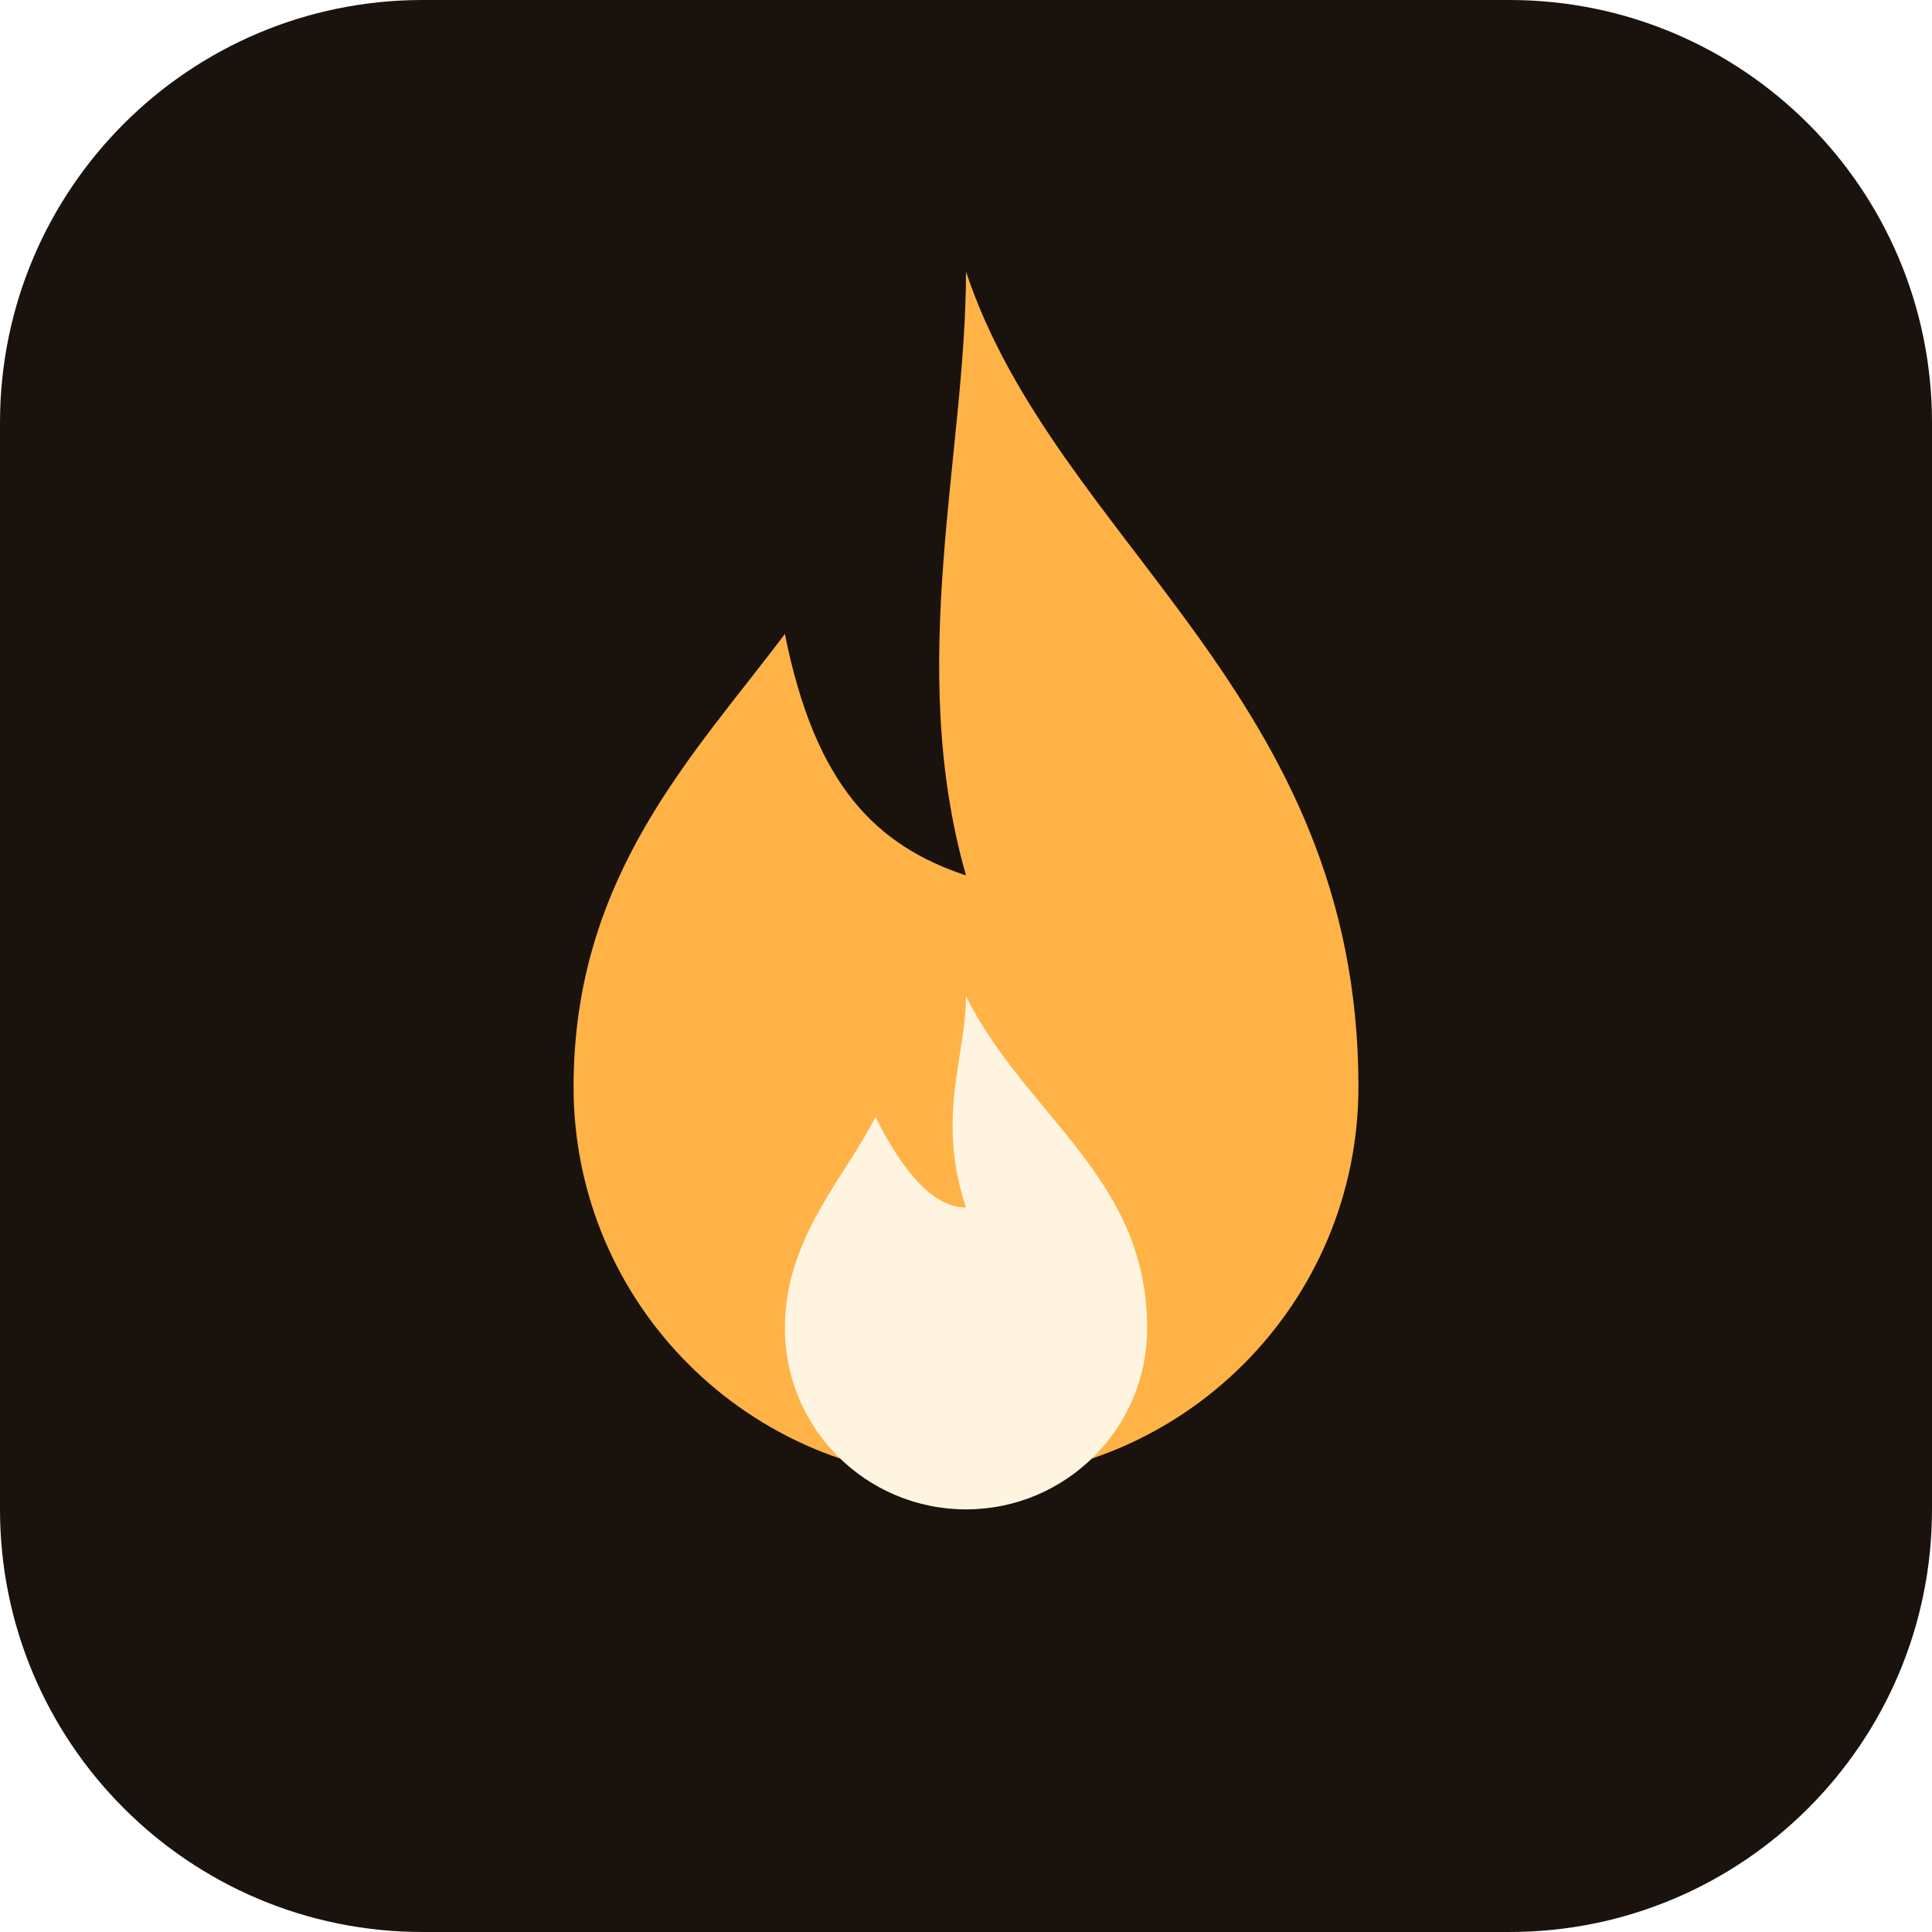
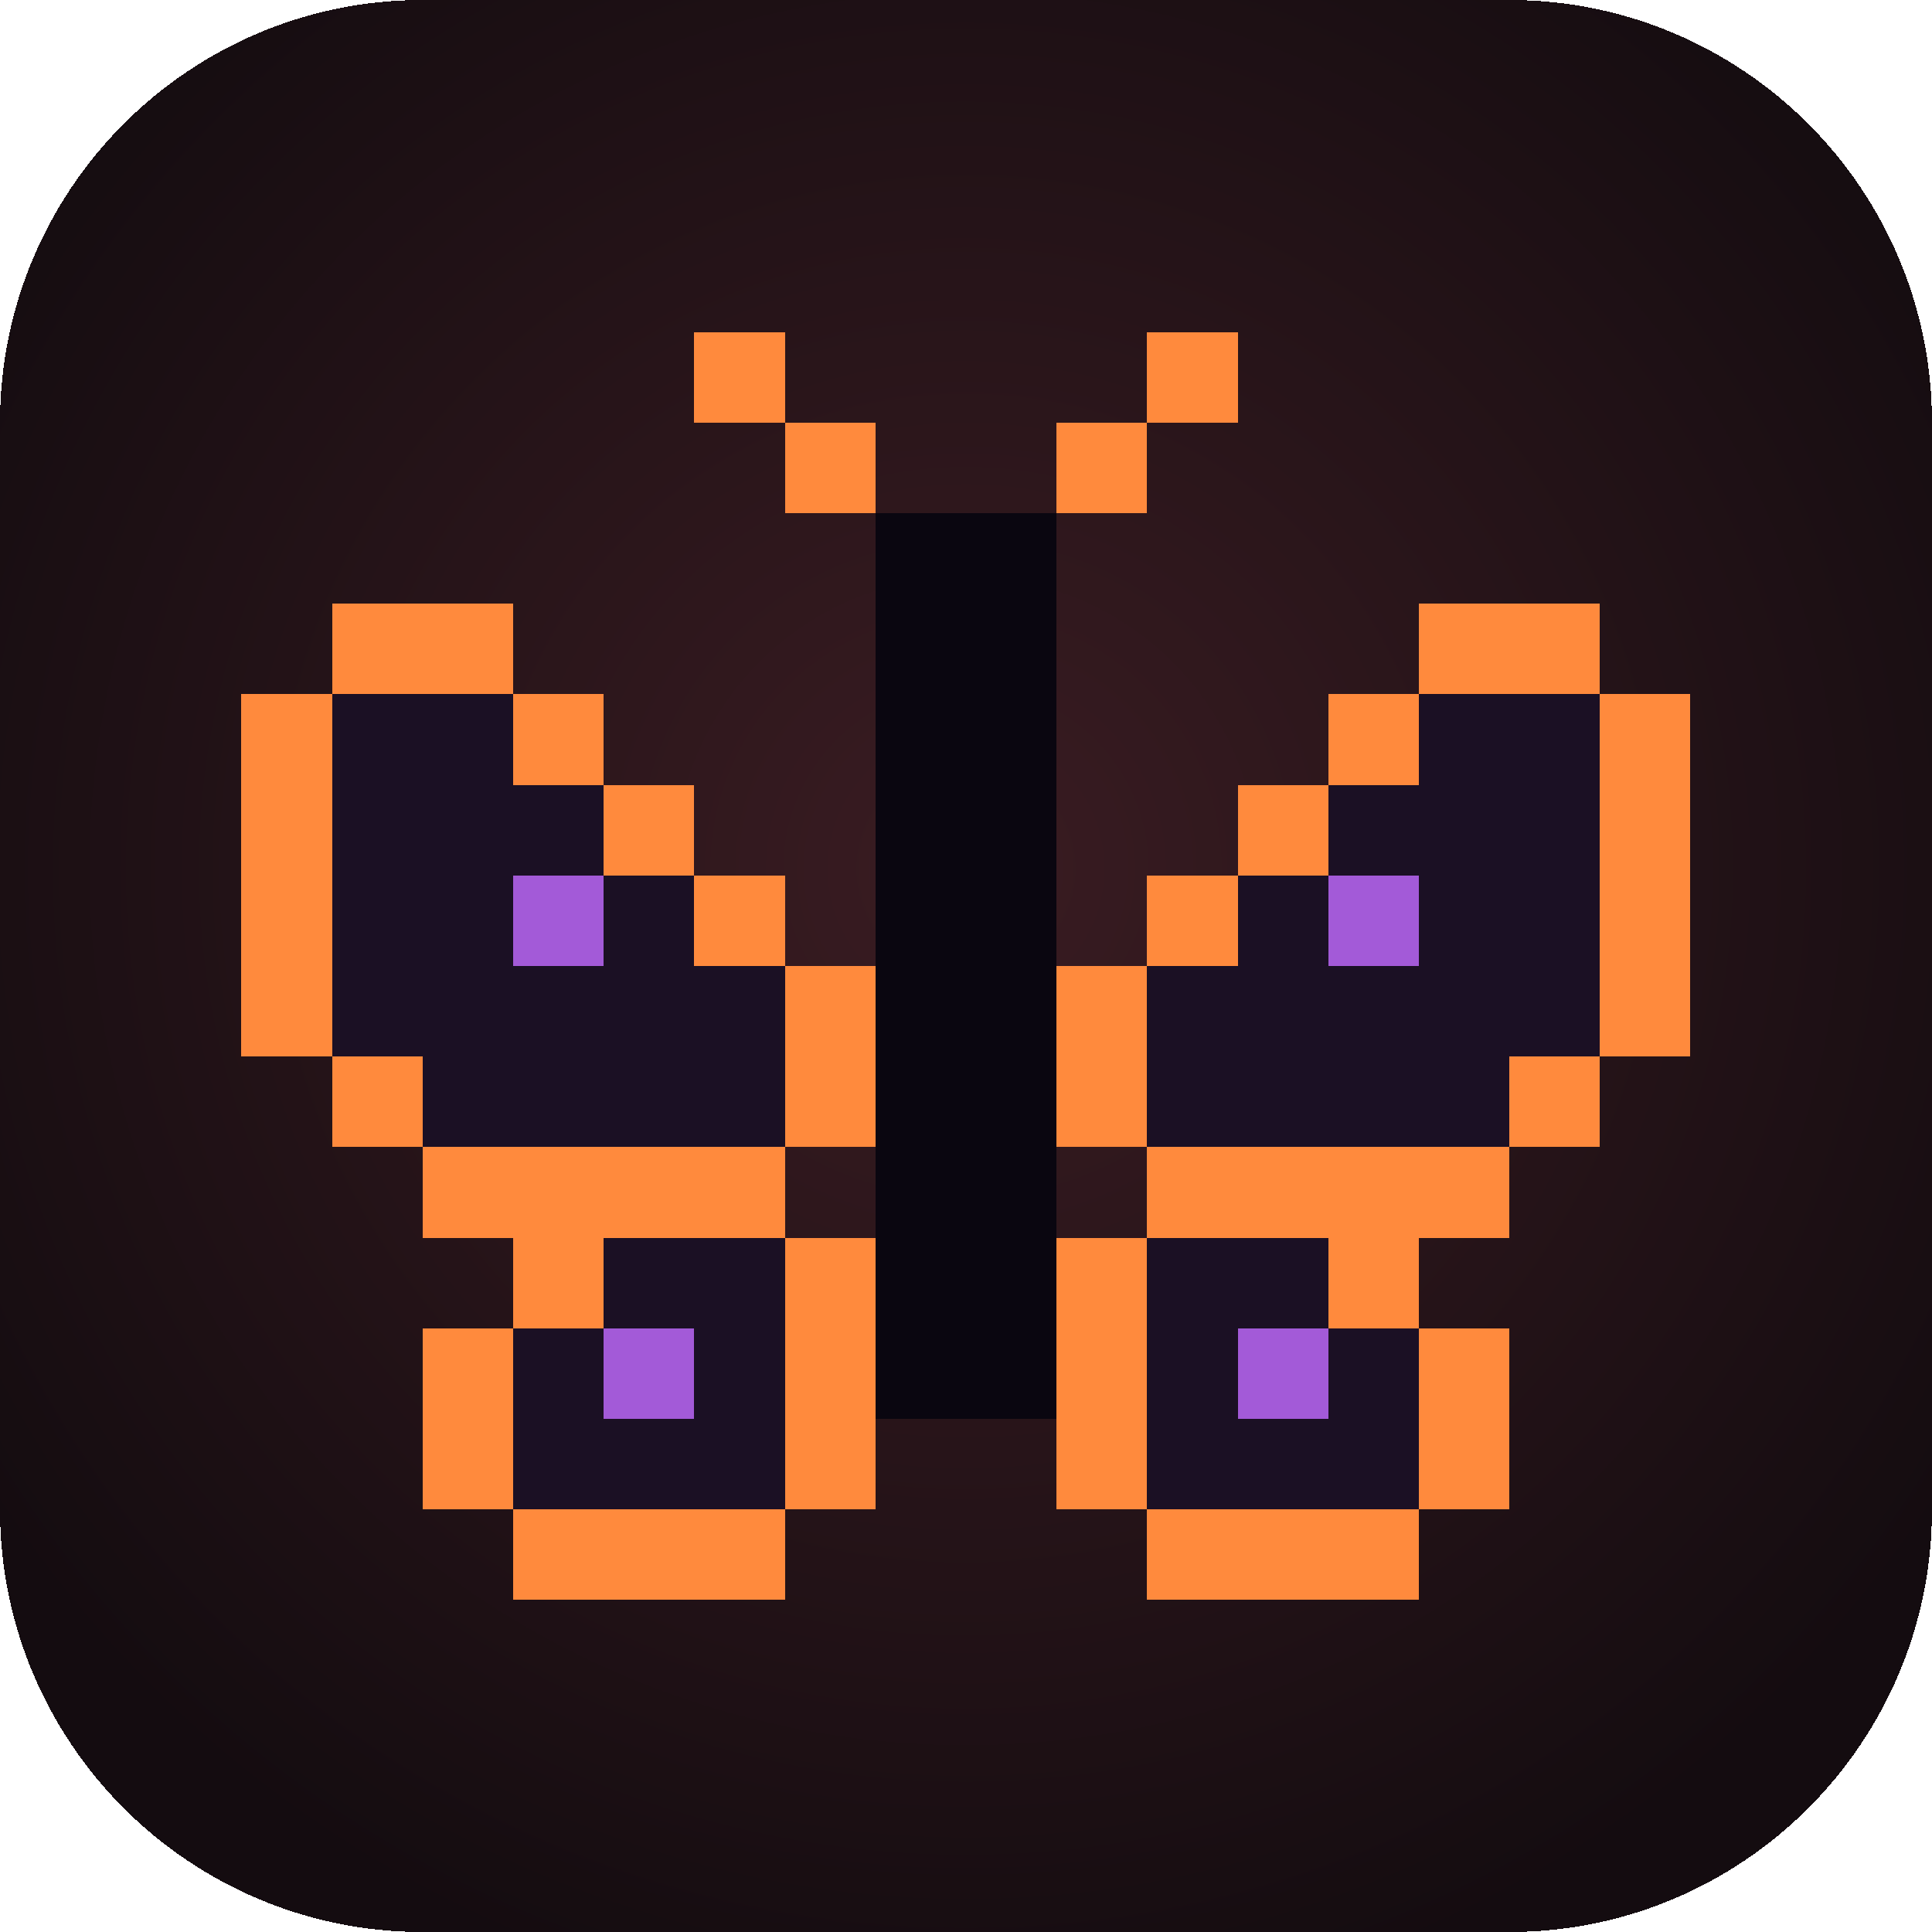
- <svg xmlns="http://www.w3.org/2000/svg" viewBox="0 0 64 64">
-   <rect width="64" height="64" rx="14" fill="#1a120d" />
-   <path d="M32 9c3 9 13 14 13 27a13 13 0 0 1-26 0c0-7 4-11 7-15 1 5 3 7 6 8-2-7 0-14 0-20z" fill="#ffb347" />
-   <path d="M32 33c2 4 6 6 6 11a6 6 0 0 1-12 0c0-3 2-5 3-7 1 2 2 3 3 3-1-3 0-5 0-7z" fill="#fff4e0" />
+ <svg xmlns="http://www.w3.org/2000/svg" viewBox="0 0 64 64" shape-rendering="crispEdges">
+   <defs>
+     <radialGradient id="g" cx="50%" cy="45%" r="60%">
+       <stop offset="0" stop-color="#3a1c22" />
+       <stop offset="1" stop-color="#140c10" />
+     </radialGradient>
+   </defs>
+   <rect width="64" height="64" rx="14" fill="url(#g)" />
+   <rect x="23" y="11" width="3" height="3" fill="#ff8a3d" />
+   <rect x="38" y="11" width="3" height="3" fill="#ff8a3d" />
+   <rect x="26" y="14" width="3" height="3" fill="#ff8a3d" />
+   <rect x="35" y="14" width="3" height="3" fill="#ff8a3d" />
+   <rect x="29" y="17" width="3" height="3" fill="#0a0610" />
+   <rect x="32" y="17" width="3" height="3" fill="#0a0610" />
+   <rect x="11" y="20" width="3" height="3" fill="#ff8a3d" />
+   <rect x="14" y="20" width="3" height="3" fill="#ff8a3d" />
+   <rect x="29" y="20" width="3" height="3" fill="#0a0610" />
+   <rect x="32" y="20" width="3" height="3" fill="#0a0610" />
+   <rect x="47" y="20" width="3" height="3" fill="#ff8a3d" />
+   <rect x="50" y="20" width="3" height="3" fill="#ff8a3d" />
+   <rect x="8" y="23" width="3" height="3" fill="#ff8a3d" />
+   <rect x="11" y="23" width="3" height="3" fill="#1b1024" />
+   <rect x="14" y="23" width="3" height="3" fill="#1b1024" />
+   <rect x="17" y="23" width="3" height="3" fill="#ff8a3d" />
+   <rect x="29" y="23" width="3" height="3" fill="#0a0610" />
+   <rect x="32" y="23" width="3" height="3" fill="#0a0610" />
+   <rect x="44" y="23" width="3" height="3" fill="#ff8a3d" />
+   <rect x="47" y="23" width="3" height="3" fill="#1b1024" />
+   <rect x="50" y="23" width="3" height="3" fill="#1b1024" />
+   <rect x="53" y="23" width="3" height="3" fill="#ff8a3d" />
+   <rect x="8" y="26" width="3" height="3" fill="#ff8a3d" />
+   <rect x="11" y="26" width="3" height="3" fill="#1b1024" />
+   <rect x="14" y="26" width="3" height="3" fill="#1b1024" />
+   <rect x="17" y="26" width="3" height="3" fill="#1b1024" />
+   <rect x="20" y="26" width="3" height="3" fill="#ff8a3d" />
+   <rect x="29" y="26" width="3" height="3" fill="#0a0610" />
+   <rect x="32" y="26" width="3" height="3" fill="#0a0610" />
+   <rect x="41" y="26" width="3" height="3" fill="#ff8a3d" />
+   <rect x="44" y="26" width="3" height="3" fill="#1b1024" />
+   <rect x="47" y="26" width="3" height="3" fill="#1b1024" />
+   <rect x="50" y="26" width="3" height="3" fill="#1b1024" />
+   <rect x="53" y="26" width="3" height="3" fill="#ff8a3d" />
+   <rect x="8" y="29" width="3" height="3" fill="#ff8a3d" />
+   <rect x="11" y="29" width="3" height="3" fill="#1b1024" />
+   <rect x="14" y="29" width="3" height="3" fill="#1b1024" />
+   <rect x="17" y="29" width="3" height="3" fill="#a35ad8" />
+   <rect x="20" y="29" width="3" height="3" fill="#1b1024" />
+   <rect x="23" y="29" width="3" height="3" fill="#ff8a3d" />
+   <rect x="29" y="29" width="3" height="3" fill="#0a0610" />
+   <rect x="32" y="29" width="3" height="3" fill="#0a0610" />
+   <rect x="38" y="29" width="3" height="3" fill="#ff8a3d" />
+   <rect x="41" y="29" width="3" height="3" fill="#1b1024" />
+   <rect x="44" y="29" width="3" height="3" fill="#a35ad8" />
+   <rect x="47" y="29" width="3" height="3" fill="#1b1024" />
+   <rect x="50" y="29" width="3" height="3" fill="#1b1024" />
+   <rect x="53" y="29" width="3" height="3" fill="#ff8a3d" />
+   <rect x="8" y="32" width="3" height="3" fill="#ff8a3d" />
+   <rect x="11" y="32" width="3" height="3" fill="#1b1024" />
+   <rect x="14" y="32" width="3" height="3" fill="#1b1024" />
+   <rect x="17" y="32" width="3" height="3" fill="#1b1024" />
+   <rect x="20" y="32" width="3" height="3" fill="#1b1024" />
+   <rect x="23" y="32" width="3" height="3" fill="#1b1024" />
+   <rect x="26" y="32" width="3" height="3" fill="#ff8a3d" />
+   <rect x="29" y="32" width="3" height="3" fill="#0a0610" />
+   <rect x="32" y="32" width="3" height="3" fill="#0a0610" />
+   <rect x="35" y="32" width="3" height="3" fill="#ff8a3d" />
+   <rect x="38" y="32" width="3" height="3" fill="#1b1024" />
+   <rect x="41" y="32" width="3" height="3" fill="#1b1024" />
+   <rect x="44" y="32" width="3" height="3" fill="#1b1024" />
+   <rect x="47" y="32" width="3" height="3" fill="#1b1024" />
+   <rect x="50" y="32" width="3" height="3" fill="#1b1024" />
+   <rect x="53" y="32" width="3" height="3" fill="#ff8a3d" />
+   <rect x="11" y="35" width="3" height="3" fill="#ff8a3d" />
+   <rect x="14" y="35" width="3" height="3" fill="#1b1024" />
+   <rect x="17" y="35" width="3" height="3" fill="#1b1024" />
+   <rect x="20" y="35" width="3" height="3" fill="#1b1024" />
+   <rect x="23" y="35" width="3" height="3" fill="#1b1024" />
+   <rect x="26" y="35" width="3" height="3" fill="#ff8a3d" />
+   <rect x="29" y="35" width="3" height="3" fill="#0a0610" />
+   <rect x="32" y="35" width="3" height="3" fill="#0a0610" />
+   <rect x="35" y="35" width="3" height="3" fill="#ff8a3d" />
+   <rect x="38" y="35" width="3" height="3" fill="#1b1024" />
+   <rect x="41" y="35" width="3" height="3" fill="#1b1024" />
+   <rect x="44" y="35" width="3" height="3" fill="#1b1024" />
+   <rect x="47" y="35" width="3" height="3" fill="#1b1024" />
+   <rect x="50" y="35" width="3" height="3" fill="#ff8a3d" />
+   <rect x="14" y="38" width="3" height="3" fill="#ff8a3d" />
+   <rect x="17" y="38" width="3" height="3" fill="#ff8a3d" />
+   <rect x="20" y="38" width="3" height="3" fill="#ff8a3d" />
+   <rect x="23" y="38" width="3" height="3" fill="#ff8a3d" />
+   <rect x="29" y="38" width="3" height="3" fill="#0a0610" />
+   <rect x="32" y="38" width="3" height="3" fill="#0a0610" />
+   <rect x="38" y="38" width="3" height="3" fill="#ff8a3d" />
+   <rect x="41" y="38" width="3" height="3" fill="#ff8a3d" />
+   <rect x="44" y="38" width="3" height="3" fill="#ff8a3d" />
+   <rect x="47" y="38" width="3" height="3" fill="#ff8a3d" />
+   <rect x="17" y="41" width="3" height="3" fill="#ff8a3d" />
+   <rect x="20" y="41" width="3" height="3" fill="#1b1024" />
+   <rect x="23" y="41" width="3" height="3" fill="#1b1024" />
+   <rect x="26" y="41" width="3" height="3" fill="#ff8a3d" />
+   <rect x="29" y="41" width="3" height="3" fill="#0a0610" />
+   <rect x="32" y="41" width="3" height="3" fill="#0a0610" />
+   <rect x="35" y="41" width="3" height="3" fill="#ff8a3d" />
+   <rect x="38" y="41" width="3" height="3" fill="#1b1024" />
+   <rect x="41" y="41" width="3" height="3" fill="#1b1024" />
+   <rect x="44" y="41" width="3" height="3" fill="#ff8a3d" />
+   <rect x="14" y="44" width="3" height="3" fill="#ff8a3d" />
+   <rect x="17" y="44" width="3" height="3" fill="#1b1024" />
+   <rect x="20" y="44" width="3" height="3" fill="#a35ad8" />
+   <rect x="23" y="44" width="3" height="3" fill="#1b1024" />
+   <rect x="26" y="44" width="3" height="3" fill="#ff8a3d" />
+   <rect x="29" y="44" width="3" height="3" fill="#0a0610" />
+   <rect x="32" y="44" width="3" height="3" fill="#0a0610" />
+   <rect x="35" y="44" width="3" height="3" fill="#ff8a3d" />
+   <rect x="38" y="44" width="3" height="3" fill="#1b1024" />
+   <rect x="41" y="44" width="3" height="3" fill="#a35ad8" />
+   <rect x="44" y="44" width="3" height="3" fill="#1b1024" />
+   <rect x="47" y="44" width="3" height="3" fill="#ff8a3d" />
+   <rect x="14" y="47" width="3" height="3" fill="#ff8a3d" />
+   <rect x="17" y="47" width="3" height="3" fill="#1b1024" />
+   <rect x="20" y="47" width="3" height="3" fill="#1b1024" />
+   <rect x="23" y="47" width="3" height="3" fill="#1b1024" />
+   <rect x="26" y="47" width="3" height="3" fill="#ff8a3d" />
+   <rect x="35" y="47" width="3" height="3" fill="#ff8a3d" />
+   <rect x="38" y="47" width="3" height="3" fill="#1b1024" />
+   <rect x="41" y="47" width="3" height="3" fill="#1b1024" />
+   <rect x="44" y="47" width="3" height="3" fill="#1b1024" />
+   <rect x="47" y="47" width="3" height="3" fill="#ff8a3d" />
+   <rect x="17" y="50" width="3" height="3" fill="#ff8a3d" />
+   <rect x="20" y="50" width="3" height="3" fill="#ff8a3d" />
+   <rect x="23" y="50" width="3" height="3" fill="#ff8a3d" />
+   <rect x="38" y="50" width="3" height="3" fill="#ff8a3d" />
+   <rect x="41" y="50" width="3" height="3" fill="#ff8a3d" />
+   <rect x="44" y="50" width="3" height="3" fill="#ff8a3d" />
</svg>
